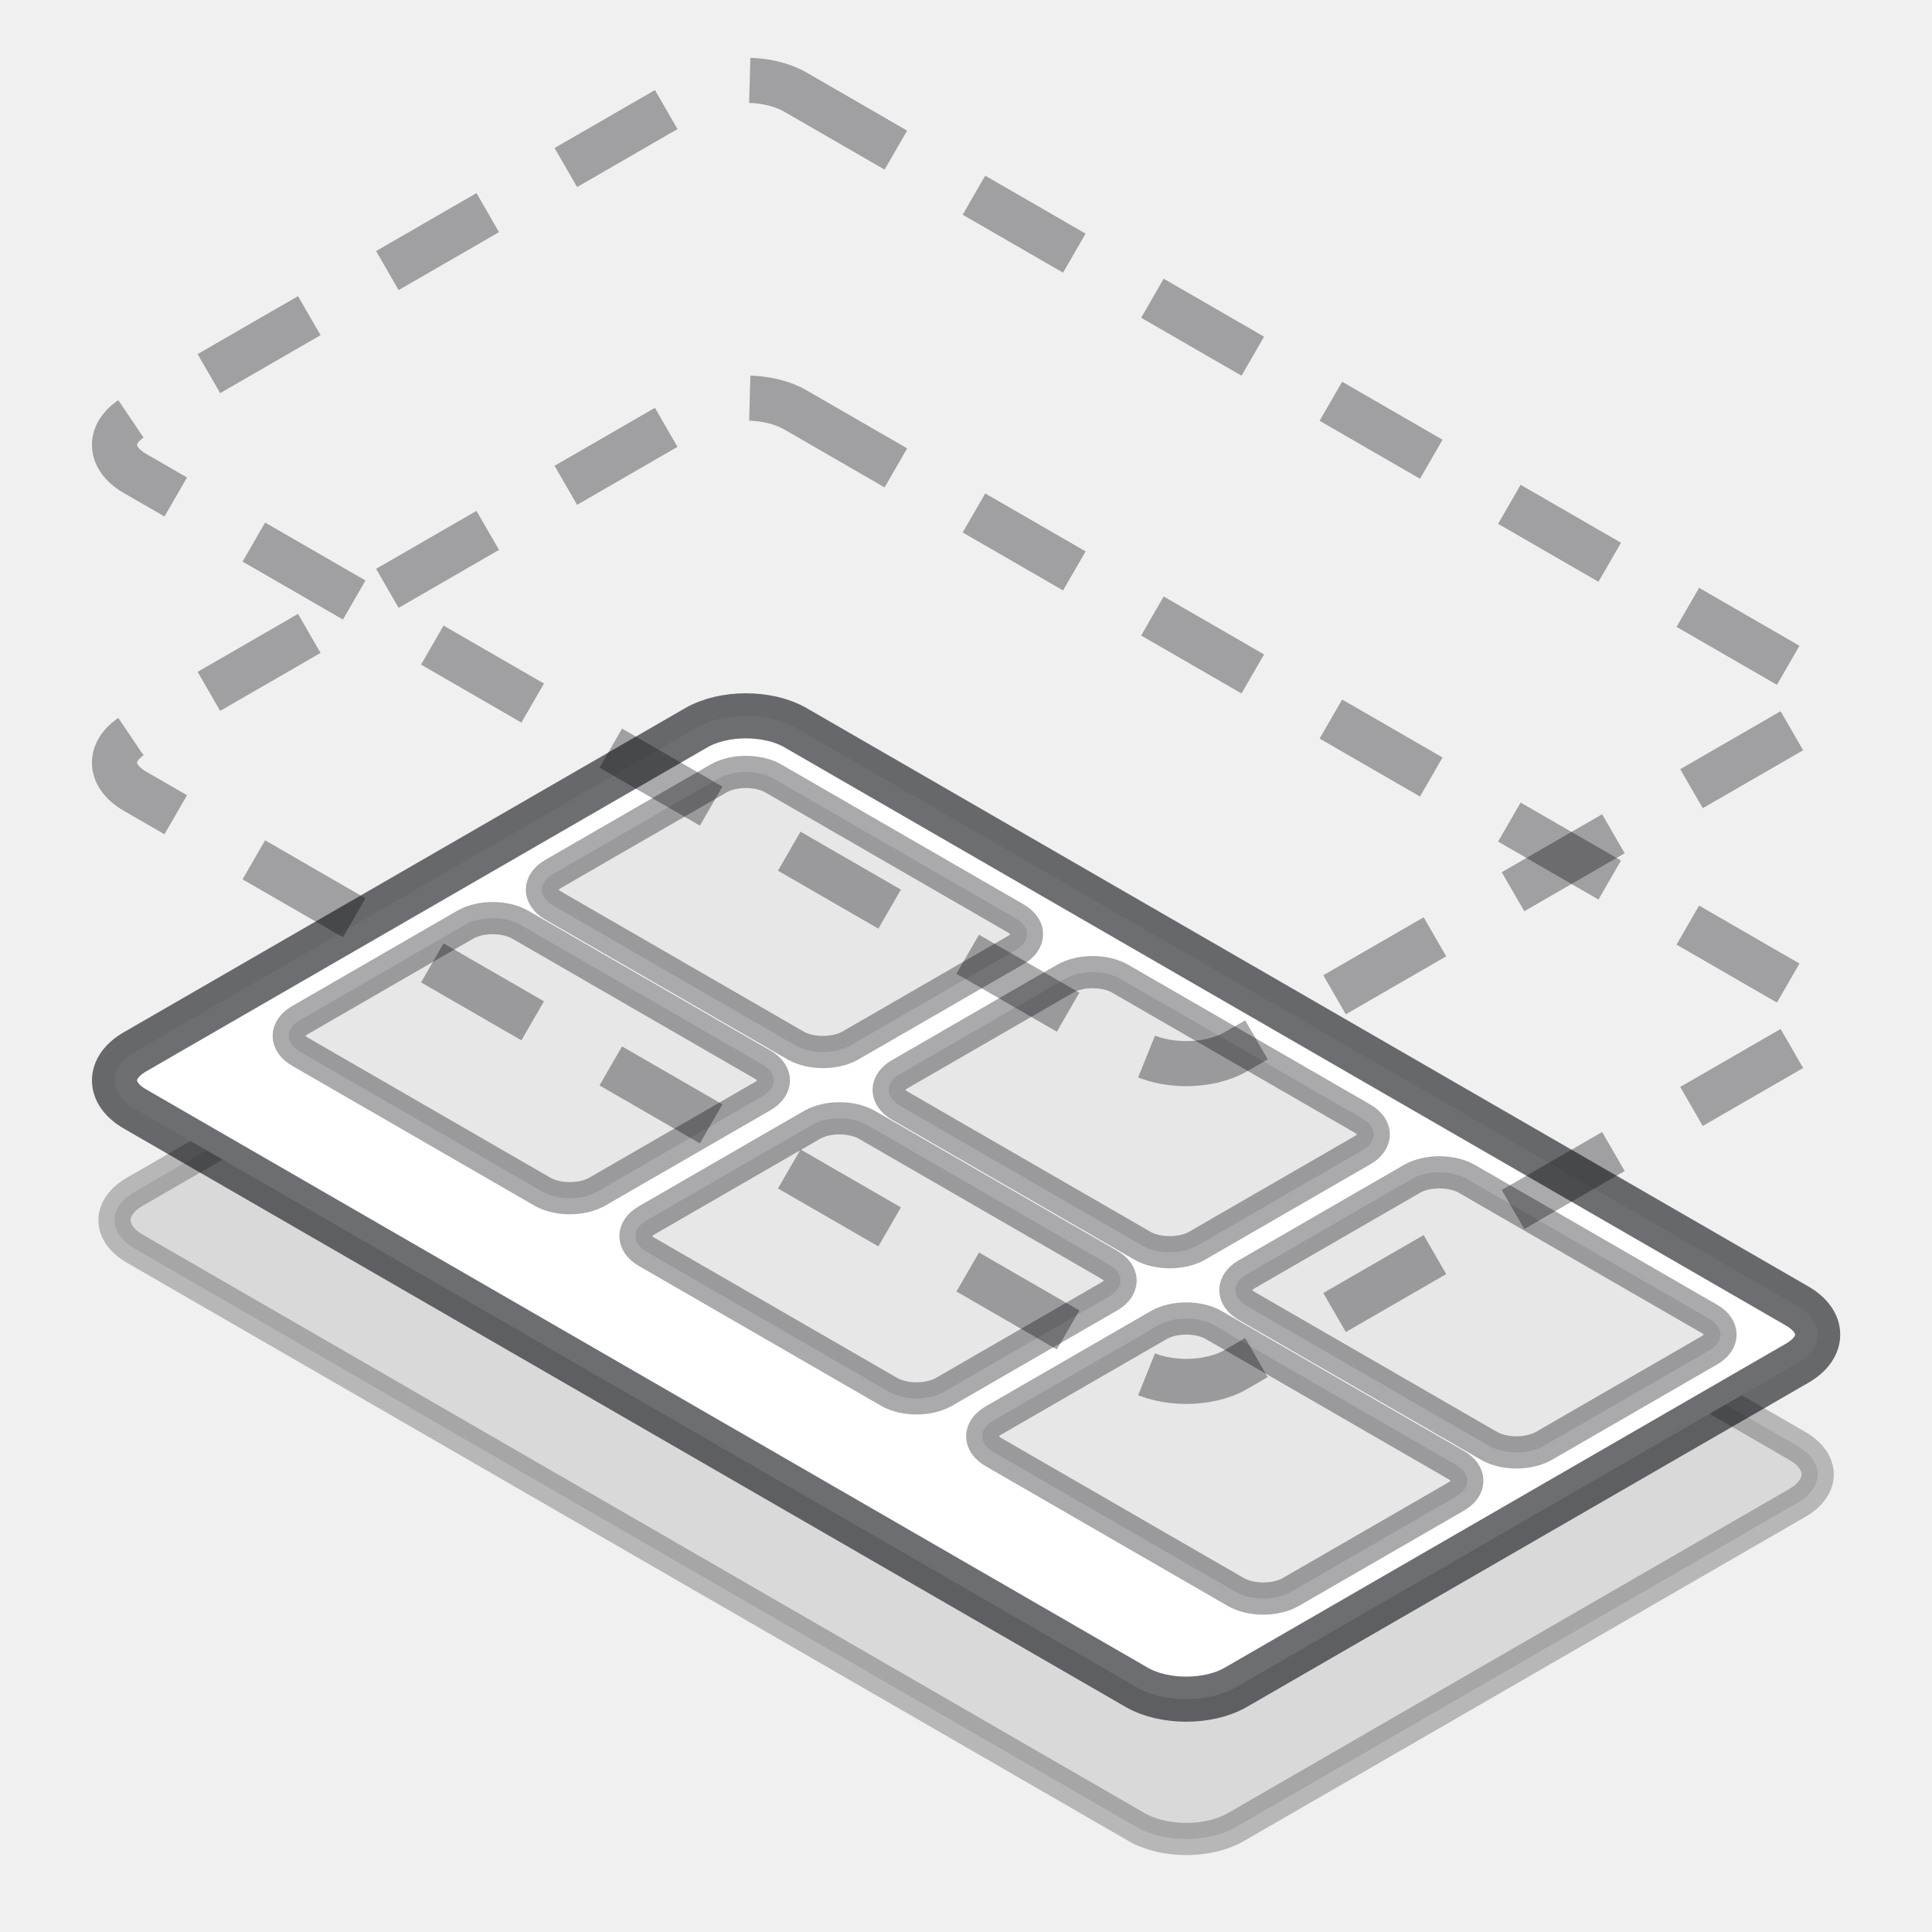
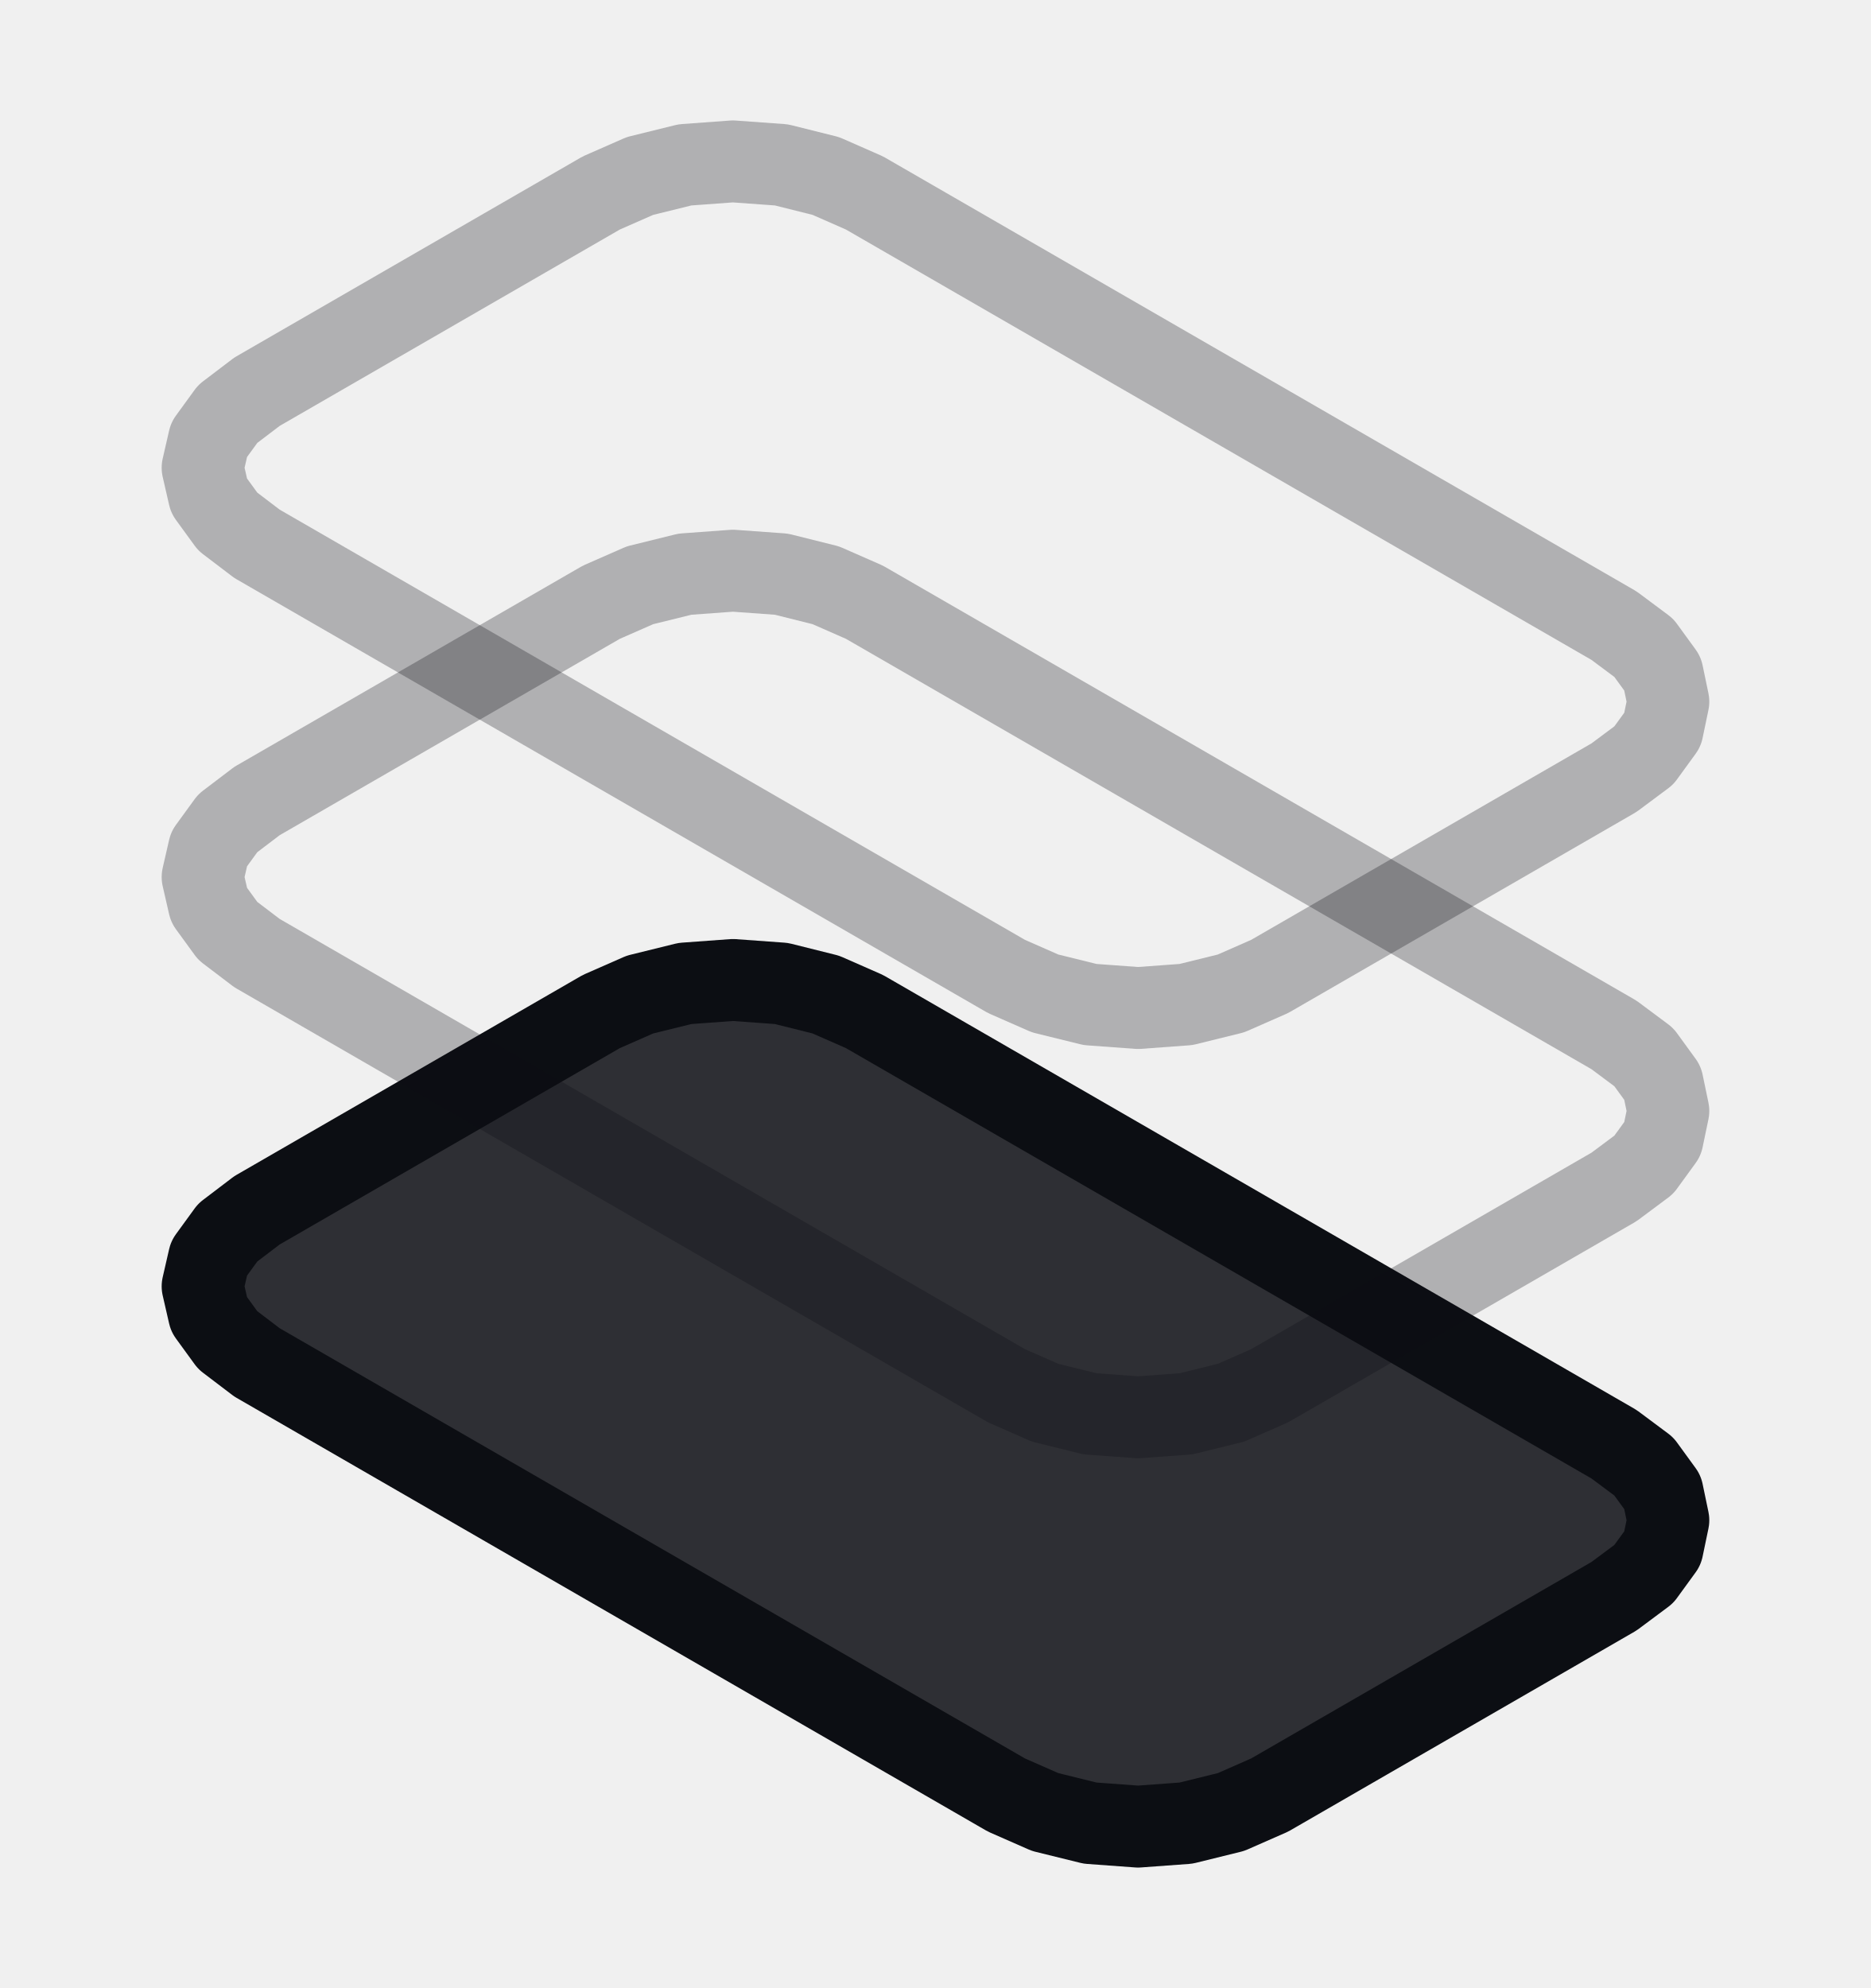
- <svg xmlns="http://www.w3.org/2000/svg" role="img" aria-label="Glassworks frame" viewBox="0 0 29.71 30.4" width="30" height="30">
+ <svg xmlns="http://www.w3.org/2000/svg" role="img" aria-label="Glassworks Frame" viewBox="0 0 31.71 34" width="32" height="34">
  <defs>
    <linearGradient id="lit" x1="0" y1="0" x2="1" y2="1">
      <stop offset="0" stop-color="#38bdf8" />
      <stop offset="1" stop-color="#a78bfa" />
    </linearGradient>
    <linearGradient id="litH" x1="0" y1="0" x2="1" y2="0">
      <stop offset="0" stop-color="#38bdf8" />
      <stop offset="1" stop-color="#a78bfa" />
    </linearGradient>
    <linearGradient id="ember" x1="0" y1="0" x2="1" y2="1">
      <stop offset="0" stop-color="#fdba74" />
      <stop offset="1" stop-color="#f43f5e" />
    </linearGradient>
    <linearGradient id="emberH" x1="0" y1="0" x2="1" y2="0">
      <stop offset="0" stop-color="#fdba74" />
      <stop offset="1" stop-color="#f43f5e" />
    </linearGradient>
    <pattern id="dot" width="3" height="3" patternUnits="userSpaceOnUse">
      <circle cx="1.5" cy="1.5" r=".38" fill="#0c0e13" fill-opacity=".16" />
    </pattern>
    <pattern id="dotL" width="9" height="9" patternUnits="userSpaceOnUse">
      <circle cx="4.5" cy="4.5" r=".9" fill="#0c0e13" fill-opacity=".1" />
    </pattern>
    <radialGradient id="haze" cx=".5" cy="0" r=".9">
      <stop offset="0" stop-color="#ffffff" stop-opacity=".8" />
      <stop offset="1" stop-color="#ffffff" stop-opacity="0" />
    </radialGradient>
    <radialGradient id="litHaze" cx=".1" cy=".5" r=".7">
      <stop offset="0" stop-color="#38bdf8" stop-opacity=".22" />
      <stop offset=".6" stop-color="#a78bfa" stop-opacity=".06" />
      <stop offset="1" stop-color="#a78bfa" stop-opacity="0" />
    </radialGradient>
    <radialGradient id="emberHaze" cx=".05" cy="1" r=".8">
      <stop offset="0" stop-color="#f43f5e" stop-opacity=".2" />
      <stop offset=".6" stop-color="#fdba74" stop-opacity=".05" />
      <stop offset="1" stop-color="#fdba74" stop-opacity="0" />
    </radialGradient>
    <filter id="softL" x="-50%" y="-50%" width="200%" height="200%">
      <feGaussianBlur stdDeviation="8" />
    </filter>
  </defs>
-   <g transform="matrix(0.08660254 0.05 -0.08660254 0.05 11.3923 13.2)">
-     <rect x="0" y="0" width="200" height="120" rx="9" fill="#0c0e13" fill-opacity=".1" stroke="#0c0e13" stroke-opacity=".25" stroke-width=".5" vector-effect="non-scaling-stroke" />
-   </g>
-   <g transform="matrix(0.08660254 0.05 -0.08660254 0.05 11.3923 11)">
-     <rect x="0" y="0" width="200" height="120" rx="9" fill="#ffffff" stroke="#0c0e13" stroke-opacity="0.6" stroke-width=".7" vector-effect="non-scaling-stroke" />
-     <rect x="10" y="10" width="54" height="40" rx="5" fill="#0c0e13" fill-opacity=".1" stroke="#0c0e13" stroke-opacity=".35" stroke-width=".5" vector-effect="non-scaling-stroke" />
-     <rect x="73" y="10" width="54" height="40" rx="5" fill="#0c0e13" fill-opacity=".1" stroke="#0c0e13" stroke-opacity=".35" stroke-width=".5" vector-effect="non-scaling-stroke" />
-     <rect x="136" y="10" width="54" height="40" rx="5" fill="#0c0e13" fill-opacity=".1" stroke="#0c0e13" stroke-opacity=".35" stroke-width=".5" vector-effect="non-scaling-stroke" />
-     <rect x="10" y="56" width="54" height="40" rx="5" fill="#0c0e13" fill-opacity=".1" stroke="#0c0e13" stroke-opacity=".35" stroke-width=".5" vector-effect="non-scaling-stroke" />
-     <rect x="73" y="56" width="54" height="40" rx="5" fill="#0c0e13" fill-opacity=".1" stroke="#0c0e13" stroke-opacity=".35" stroke-width=".5" vector-effect="non-scaling-stroke" />
-     <rect x="136" y="56" width="54" height="40" rx="5" fill="#0c0e13" fill-opacity=".1" stroke="#0c0e13" stroke-opacity=".35" stroke-width=".5" vector-effect="non-scaling-stroke" />
-   </g>
-   <g transform="matrix(0.08660254 0.05 -0.08660254 0.05 11.3923 6)">
-     <rect x="0" y="0" width="200" height="120" rx="9" fill="none" stroke="#0c0e13" stroke-opacity="0.35" stroke-width=".7" stroke-dasharray="1.8 1.4" vector-effect="non-scaling-stroke" />
-   </g>
-   <g transform="matrix(0.08660254 0.05 -0.08660254 0.05 11.3923 1)">
-     <rect x="0" y="0" width="200" height="120" rx="9" fill="none" stroke="#0c0e13" stroke-opacity="0.35" stroke-width=".7" stroke-dasharray="1.8 1.4" vector-effect="non-scaling-stroke" />
-   </g>
+   <path d="M27.46 24.70L27.97 25.08L28.29 25.52L28.39 26.00L28.29 26.48L27.97 26.92L27.46 27.30L21.57 30.70L20.91 30.99L20.14 31.18L19.32 31.24L18.50 31.18L17.73 30.99L17.07 30.70L4.25 23.30L3.75 22.92L3.43 22.48L3.32 22.00L3.43 21.52L3.75 21.08L4.25 20.70L10.14 17.30L10.80 17.01L11.57 16.82L12.39 16.76L13.22 16.82L13.98 17.01L14.64 17.30Z" fill="#0c0e13" fill-opacity=".85" />
+   <path d="M27.46 24.70L27.97 25.08L28.29 25.52L28.39 26.00L28.29 26.48L27.97 26.92L27.46 27.30L21.57 30.70L20.91 30.99L20.14 31.18L19.32 31.24L18.50 31.18L17.73 30.99L17.07 30.70L4.25 23.30L3.75 22.92L3.43 22.48L3.32 22.00L3.43 21.52L3.75 21.08L4.25 20.70L10.14 17.30L10.80 17.01L11.57 16.82L12.39 16.76L13.22 16.82L13.98 17.01L14.64 17.30Z" fill="none" stroke="#0c0e13" stroke-width="1.4" stroke-linejoin="round" />
+   <path d="M27.46 17.70L27.97 18.08L28.29 18.52L28.39 19.00L28.29 19.48L27.97 19.92L27.46 20.30L21.57 23.70L20.91 23.99L20.14 24.18L19.32 24.24L18.50 24.18L17.73 23.99L17.07 23.70L4.25 16.30L3.75 15.92L3.43 15.48L3.32 15.00L3.43 14.52L3.75 14.08L4.25 13.70L10.14 10.30L10.80 10.01L11.57 9.82L12.39 9.76L13.22 9.82L13.98 10.01L14.64 10.30Z" fill="none" stroke="#0c0e13" stroke-opacity=".28" stroke-width="1.4" stroke-linejoin="round" />
+   <path d="M27.46 10.70L27.97 11.08L28.29 11.52L28.39 12.00L28.29 12.48L27.97 12.92L27.46 13.30L21.57 16.70L20.91 16.99L20.14 17.18L19.32 17.24L18.50 17.18L17.73 16.99L17.07 16.70L4.25 9.30L3.75 8.92L3.43 8.48L3.32 8.00L3.43 7.52L3.75 7.08L4.25 6.70L10.14 3.30L10.80 3.01L11.57 2.82L12.39 2.76L13.22 2.82L13.98 3.01L14.64 3.30Z" fill="none" stroke="#0c0e13" stroke-opacity=".28" stroke-width="1.4" stroke-linejoin="round" />
</svg>
